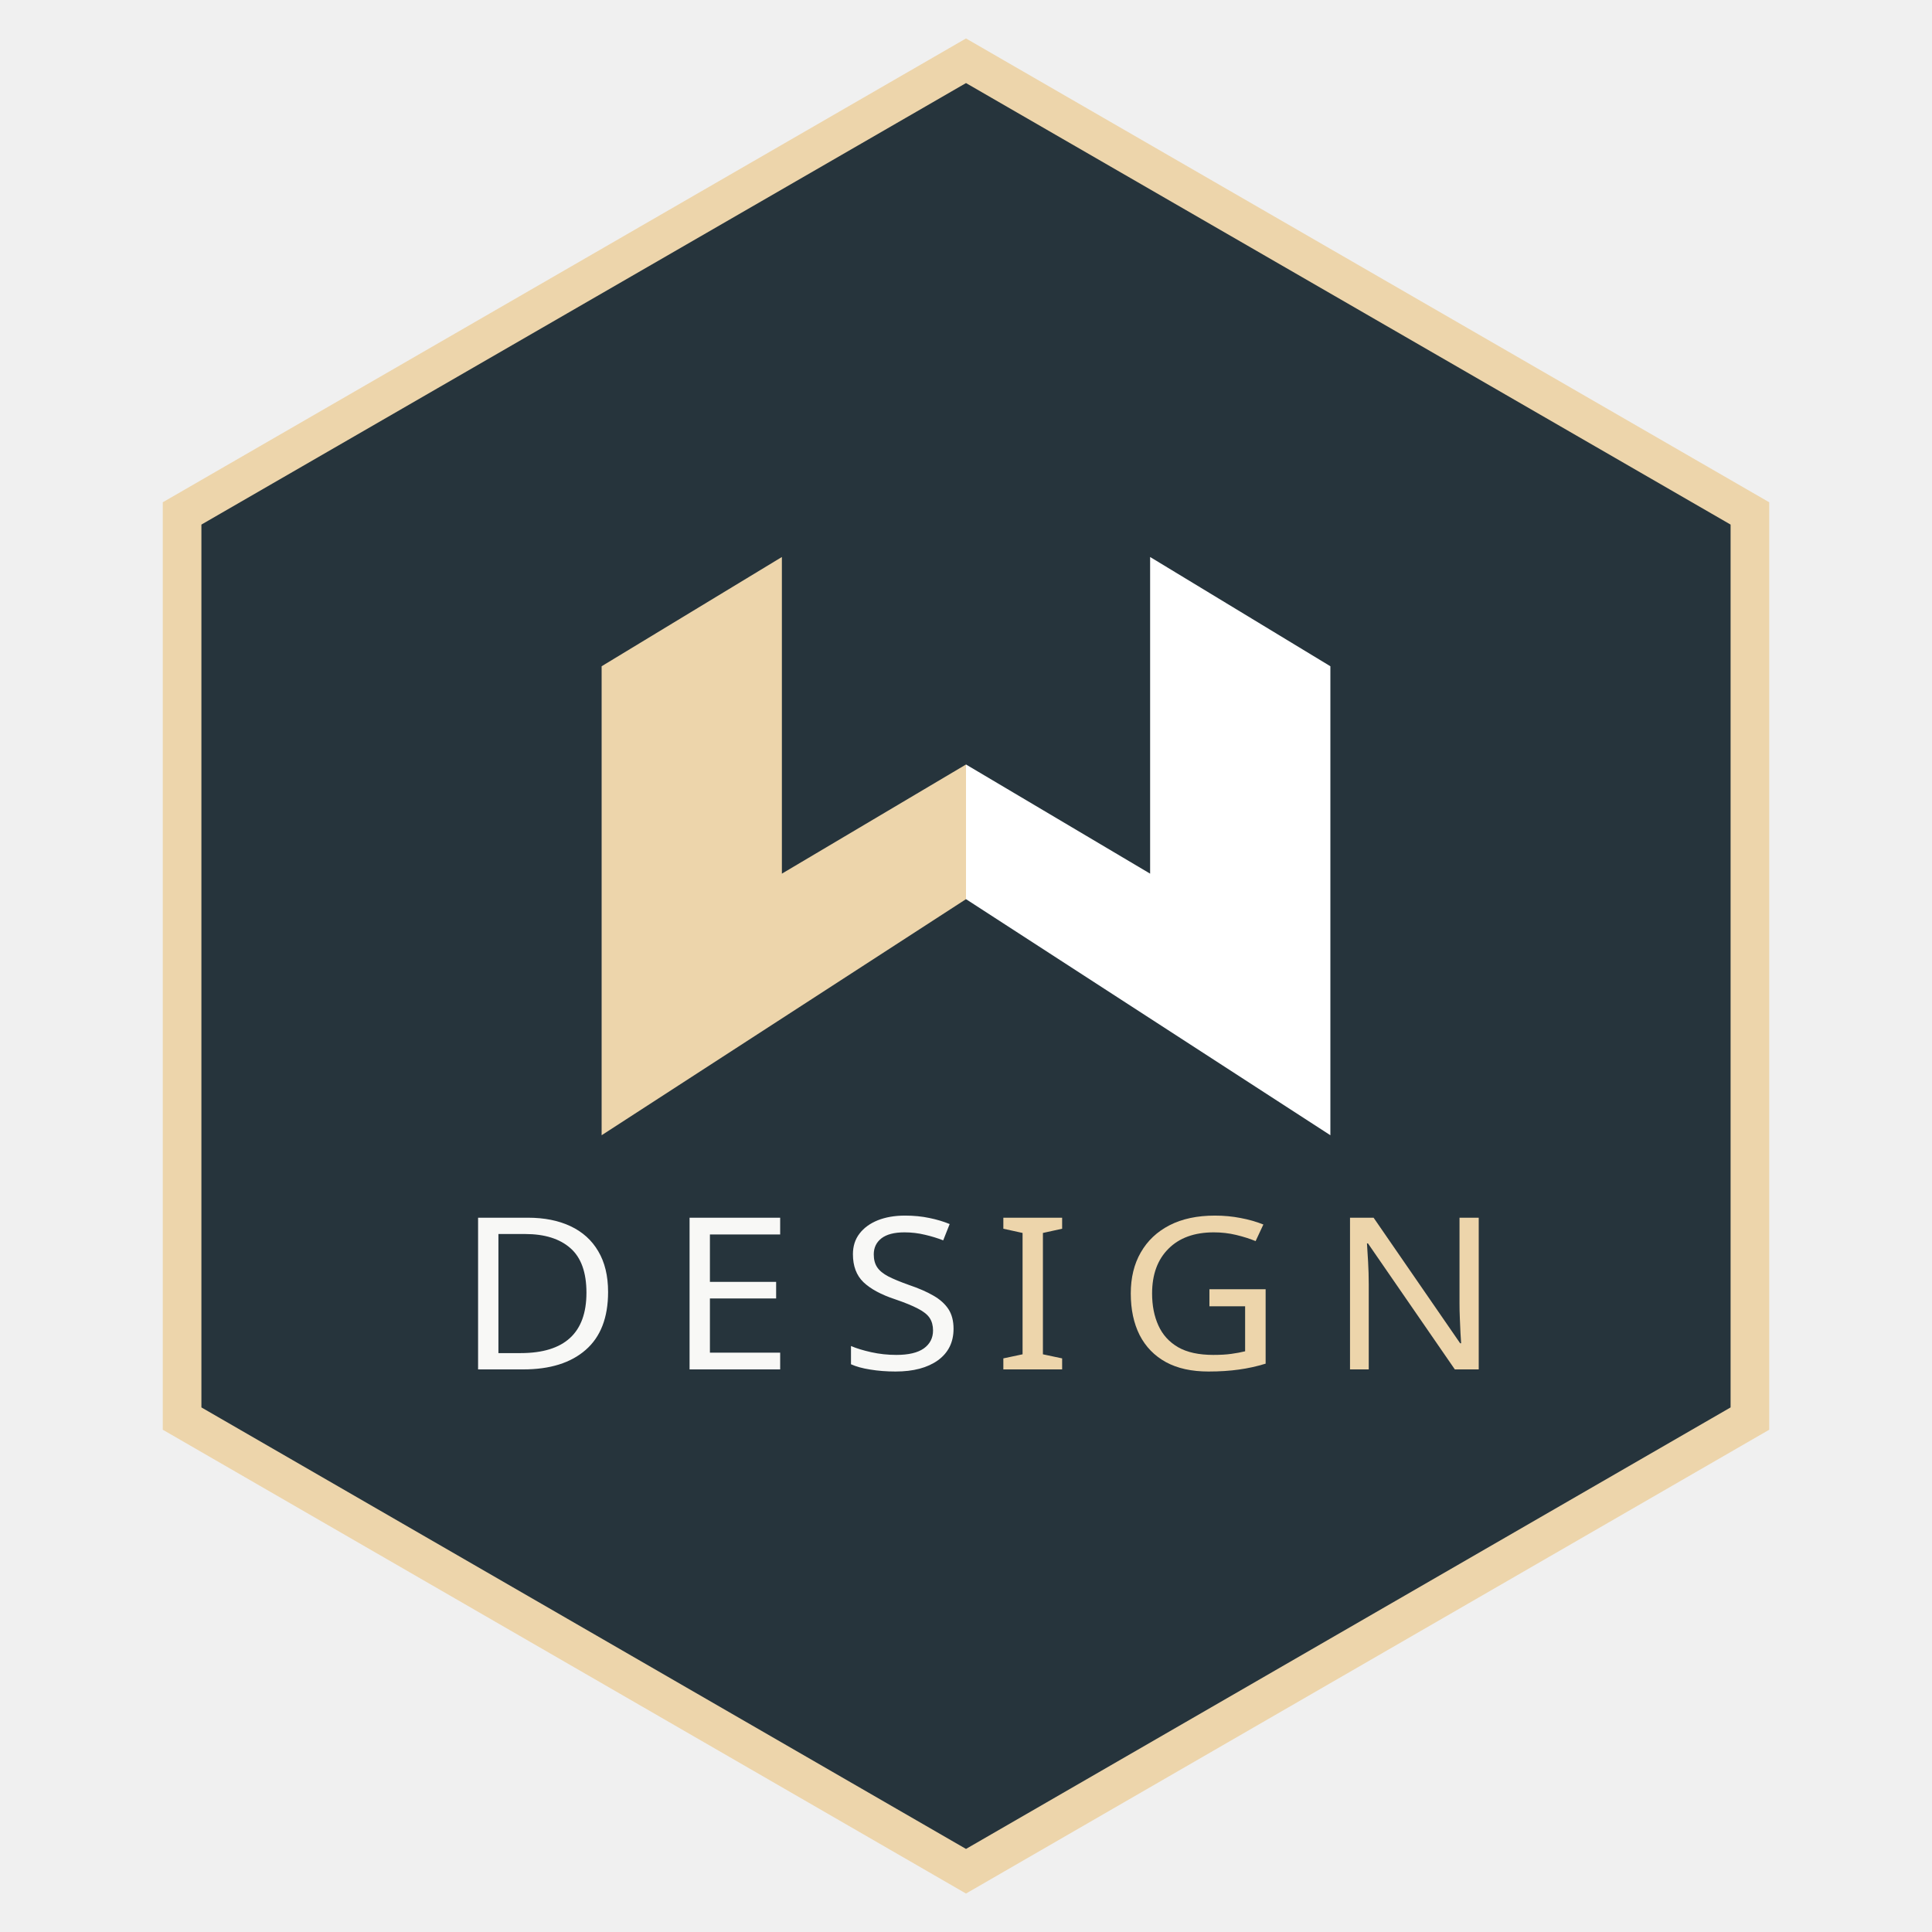
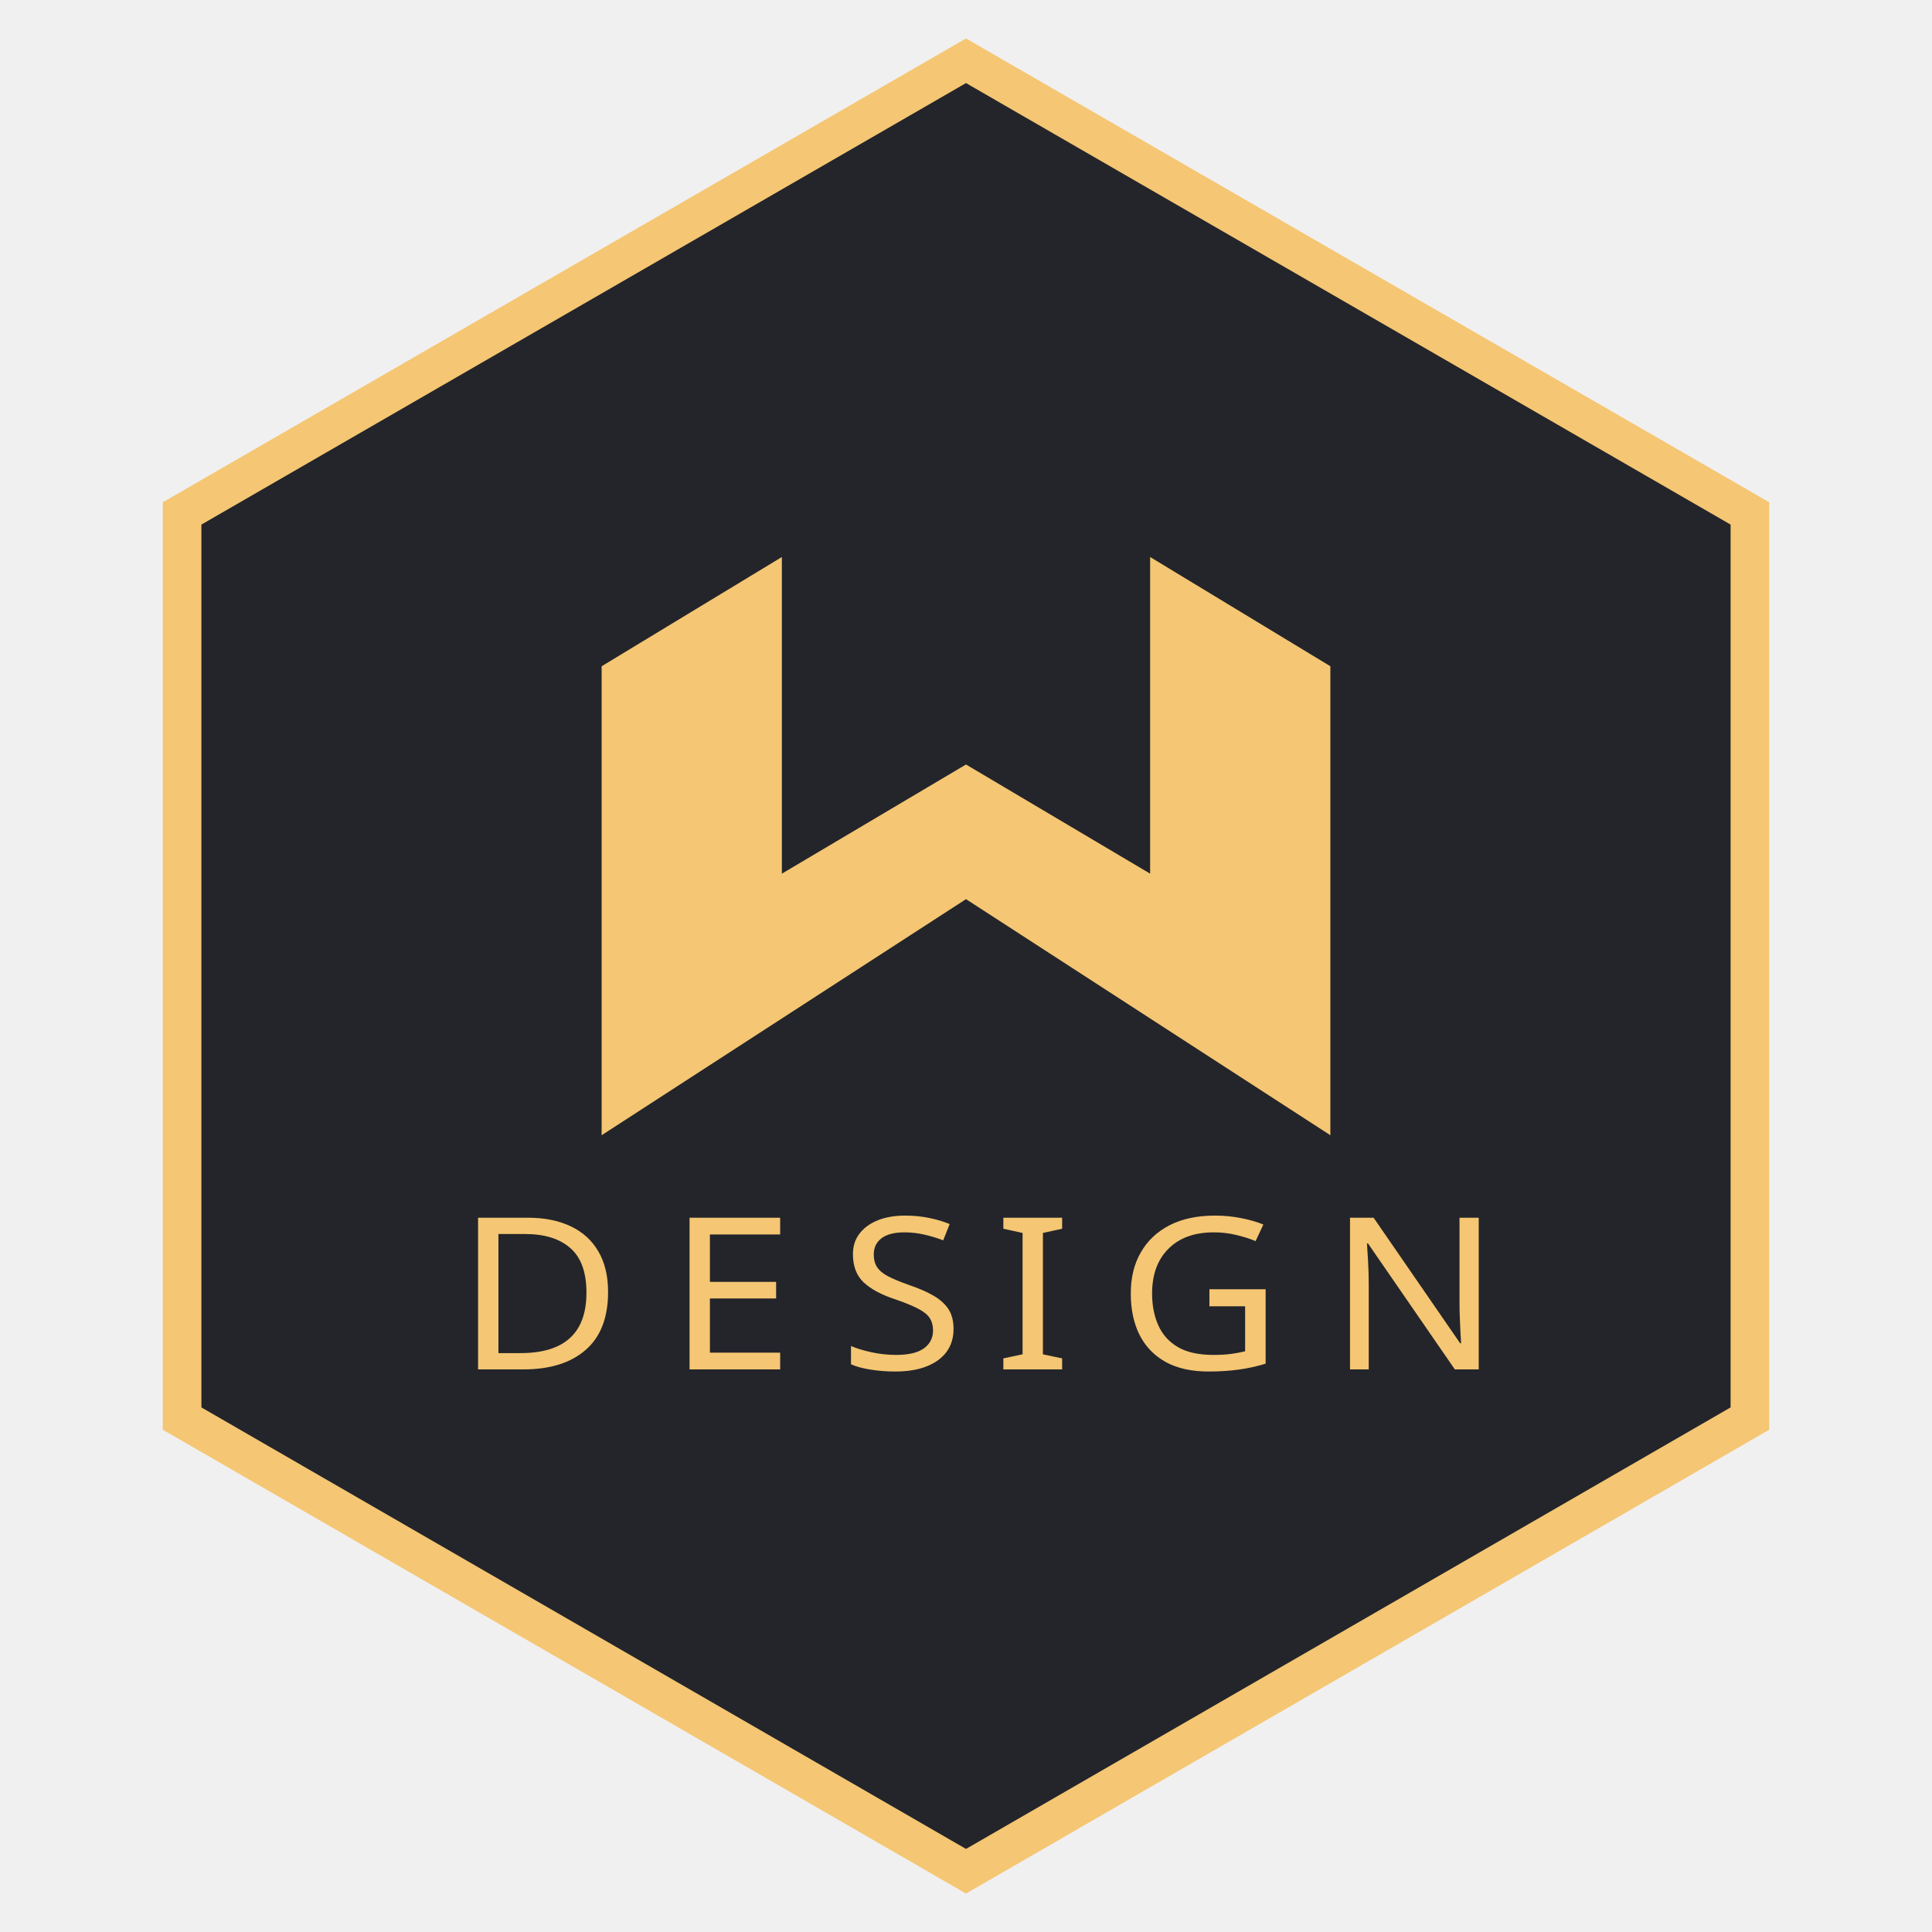
<svg xmlns="http://www.w3.org/2000/svg" viewBox="0 0 200 200">
  <defs>
-     <style>.cls-1{fill:#26343c;stroke:#edd5ab;stroke-miterlimit:10;stroke-width:4px;}.cls-2,.cls-5{fill:#edd5ab;}.cls-3{fill:#fff;}.cls-4,.cls-5{font-size:22px;font-family:YuGothicUI-Light, Yu Gothic UI;font-weight:300;letter-spacing:0.2em;}.cls-4{fill:#f8f8f6;}</style>
+     <style>.cls-1{fill:#23252a;stroke:#f5c673;stroke-miterlimit:10;stroke-width:4px;}.cls-2,.cls-5{fill:#f5c673;}.cls-3{fill:#f5c673;}.cls-4,.cls-5{font-size:22px;font-family:YuGothicUI-Light, Yu Gothic UI;font-weight:300;letter-spacing:0.2em;}.cls-4{fill:#f5c673;}</style>
  </defs>
  <g id="Layer_2" data-name="Layer 2">
    <polygon class="cls-1" points="181.15 53.15 100 6.29 18.85 53.15 18.85 146.85 100 193.71 181.15 146.85 181.15 53.15" />
    <polygon class="cls-2" points="80.94 90.44 80.94 57.66 62.28 68.97 62.28 117.52 100 93.08 100 79.14 80.94 90.44" />
    <polygon class="cls-3" points="119.06 57.66 119.06 90.44 100 79.14 100 93.08 137.72 117.52 137.72 68.97 119.06 57.66" />
    <text class="cls-4" transform="translate(47.2 141.76) scale(1.07 1)">DES</text>
    <text class="cls-5" transform="translate(102.93 141.76) scale(1.07 1)">IGN</text>
  </g>
</svg>
